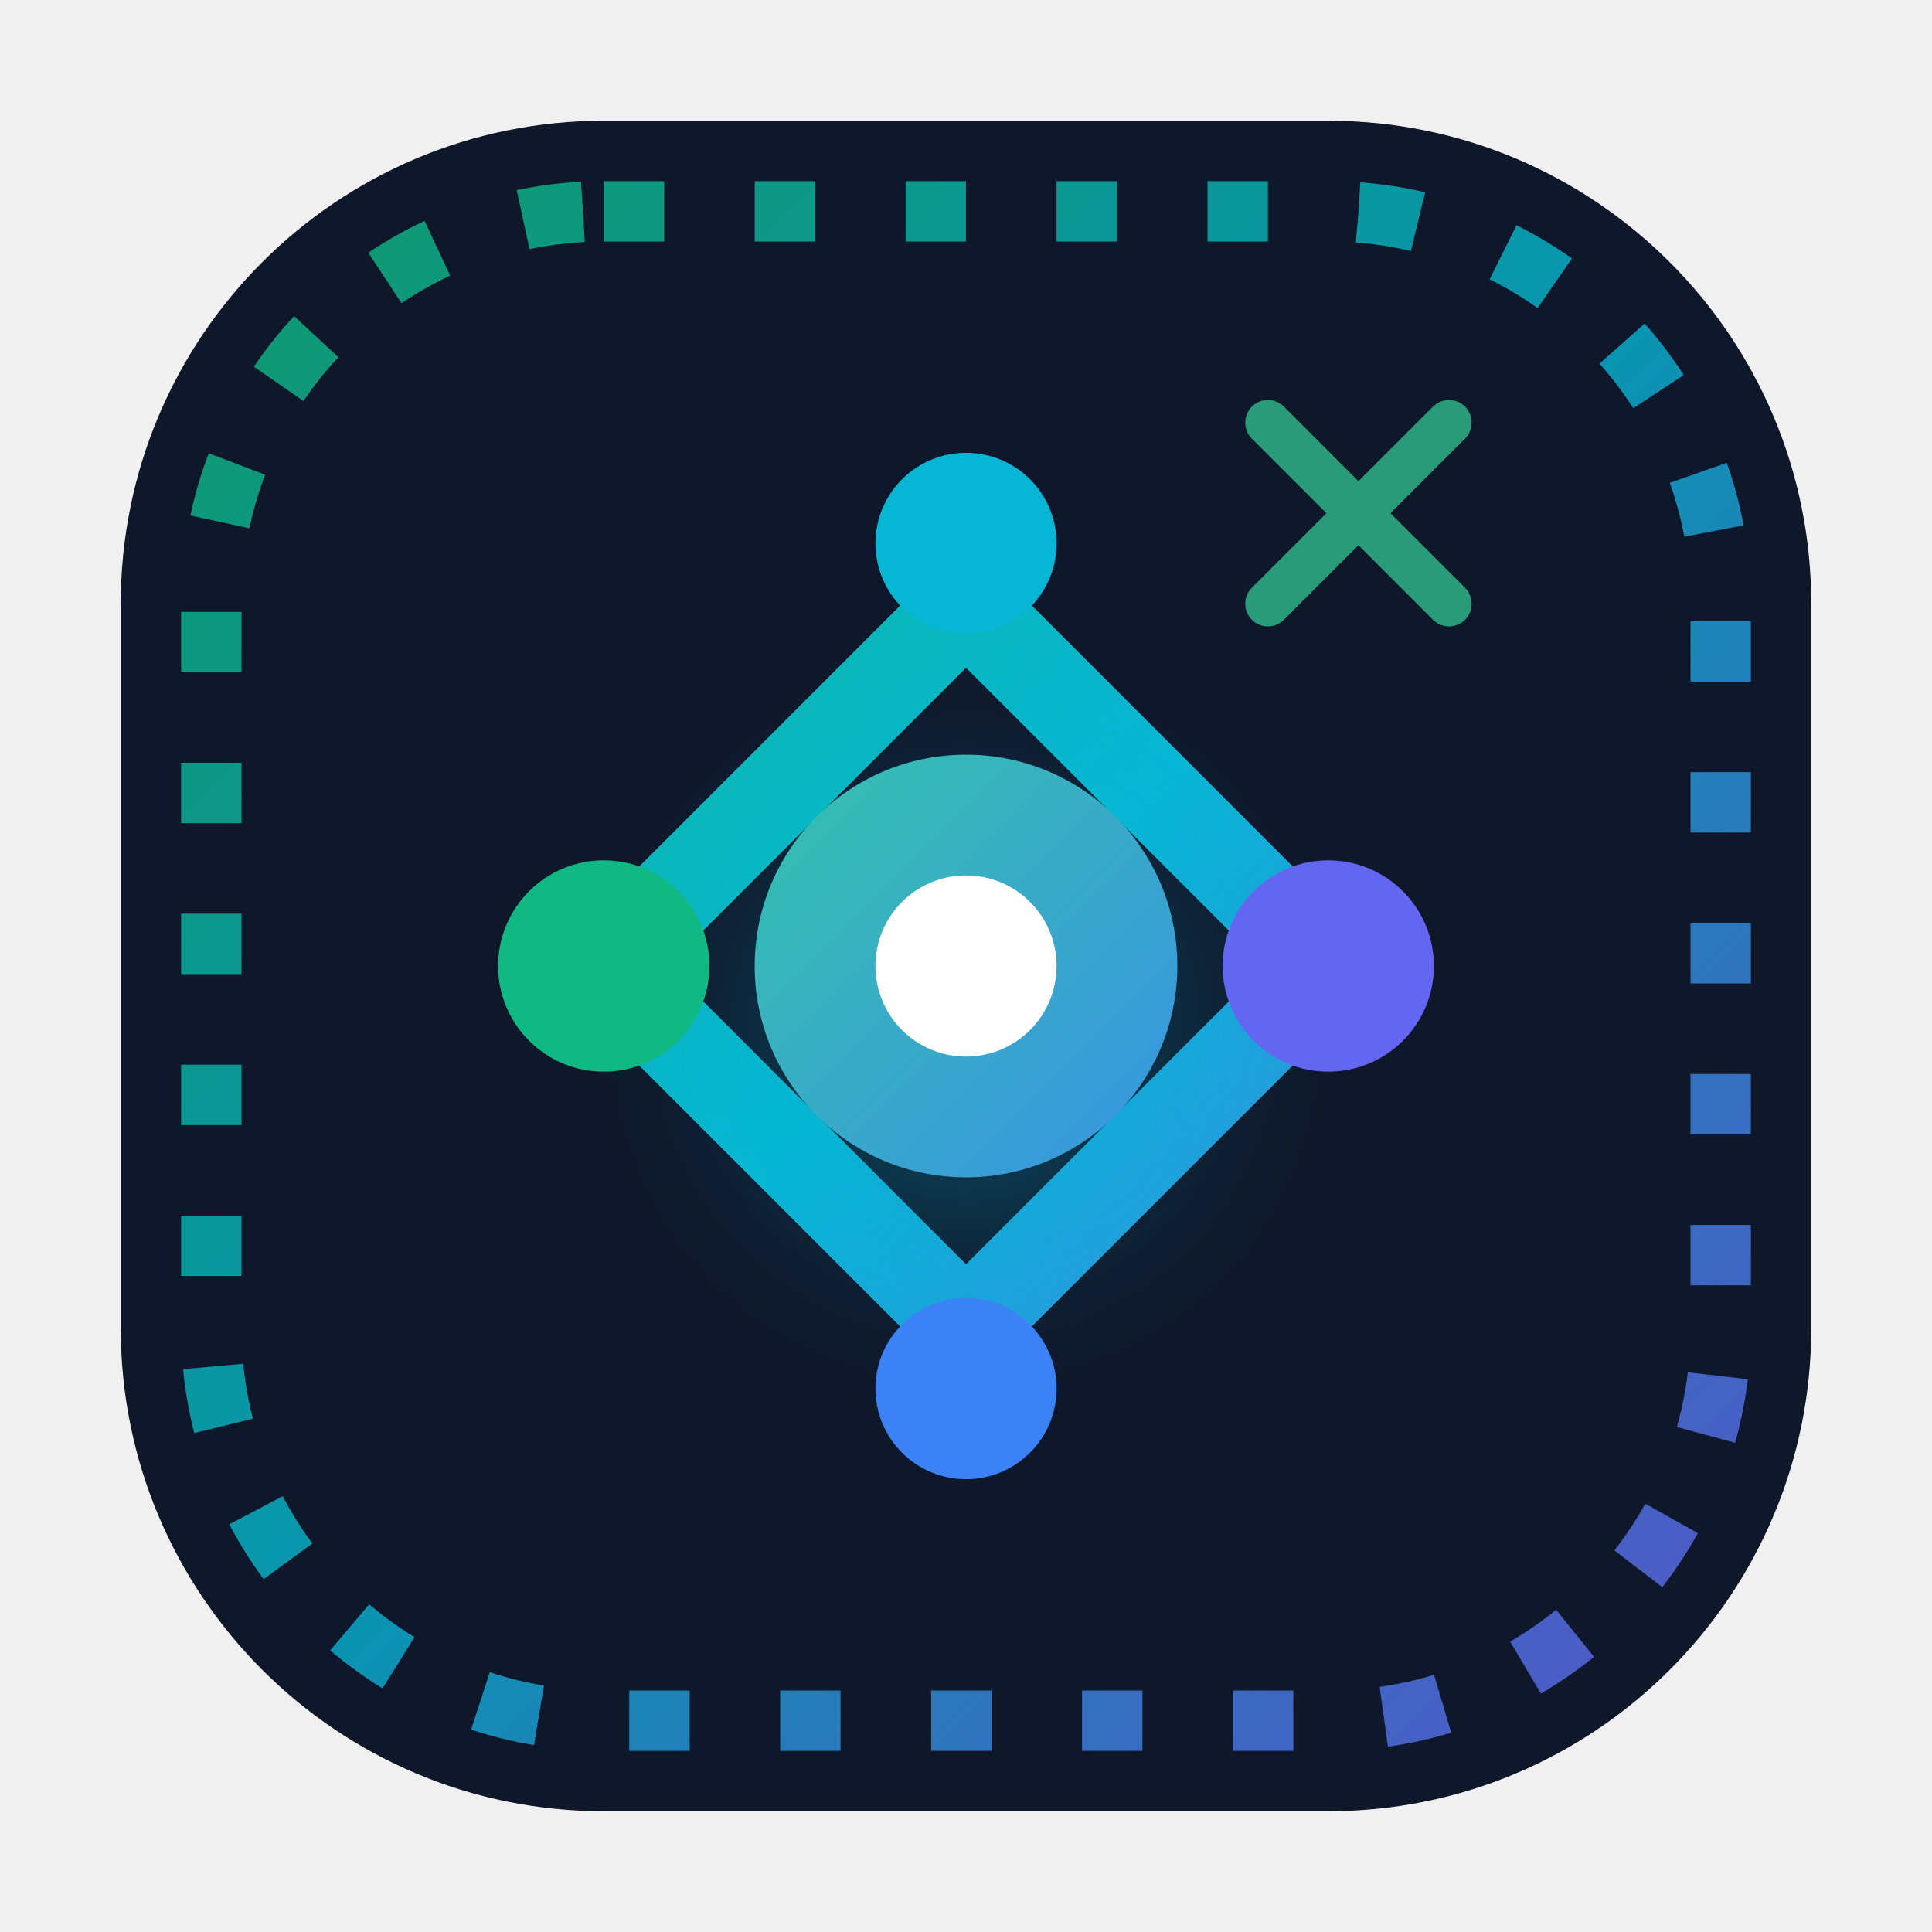
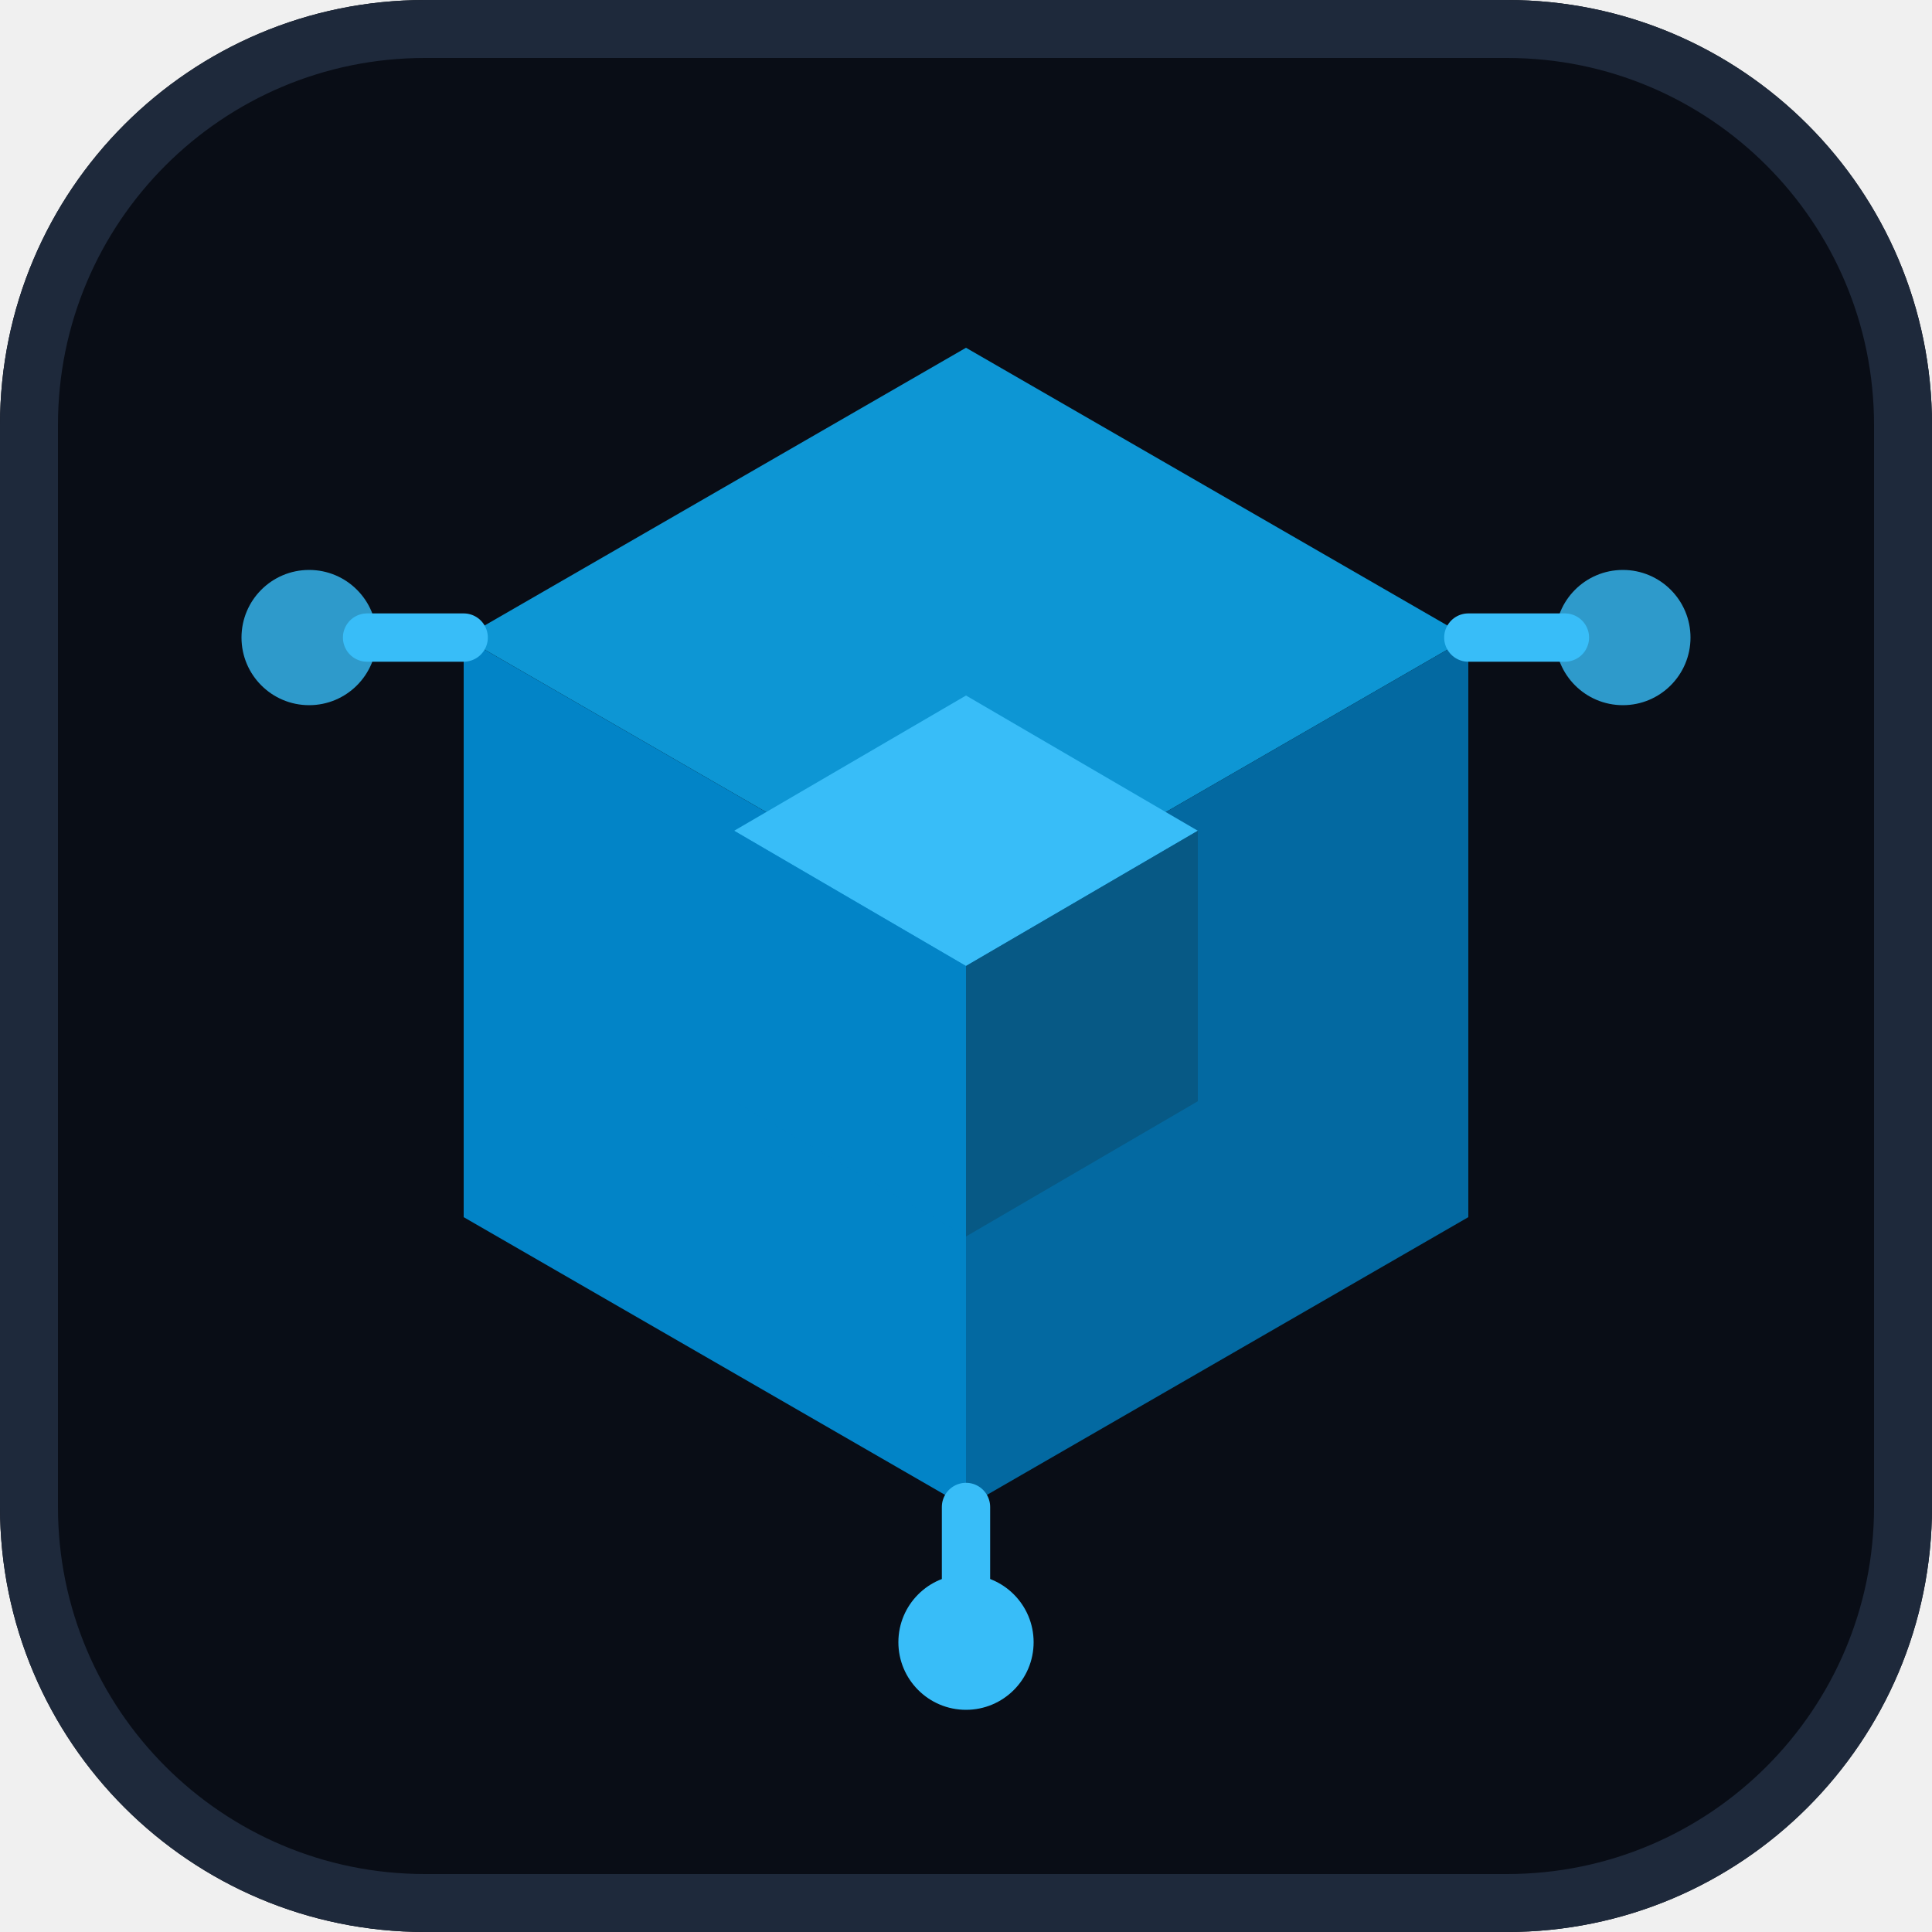
- <svg xmlns="http://www.w3.org/2000/svg" viewBox="0 0 64 64" fill="none">
-   <defs>
-     <linearGradient id="jevGlow" x1="8" y1="8" x2="56" y2="56" gradientUnits="userSpaceOnUse">
-       <stop offset="0%" stop-color="#10B981" />
-       <stop offset="50%" stop-color="#06B6D4" />
-       <stop offset="100%" stop-color="#6366F1" />
-     </linearGradient>
-     <linearGradient id="coreGlow" x1="20" y1="20" x2="44" y2="44" gradientUnits="userSpaceOnUse">
-       <stop offset="0%" stop-color="#34D399" />
-       <stop offset="100%" stop-color="#3B82F6" />
-     </linearGradient>
-     <filter id="shadow" x="0" y="0" width="64" height="64" filterUnits="userSpaceOnUse">
-       <feDropShadow dx="0" dy="2" stdDeviation="3" flood-color="#06B6D4" flood-opacity="0.3" />
-     </filter>
-   </defs>
-   <rect x="4" y="4" width="56" height="56" rx="16" fill="#0F172A" />
-   <rect x="7" y="7" width="50" height="50" rx="13" stroke="url(#jevGlow)" stroke-width="2" stroke-dasharray="2 3" opacity="0.8" />
-   <path d="M32 20 L20 32 L32 44" stroke="url(#jevGlow)" stroke-width="3" stroke-linecap="round" stroke-linejoin="round" />
-   <path d="M32 20 L44 32 L32 44" stroke="url(#jevGlow)" stroke-width="3" stroke-linecap="round" stroke-linejoin="round" />
-   <circle cx="32" cy="32" r="7" fill="url(#coreGlow)" filter="url(#shadow)" />
-   <circle cx="32" cy="32" r="3" fill="#FFFFFF" />
-   <circle cx="20" cy="32" r="3.5" fill="#10B981" />
-   <circle cx="44" cy="32" r="3.5" fill="#6366F1" />
-   <circle cx="32" cy="18" r="3" fill="#06B6D4" />
-   <circle cx="32" cy="46" r="3" fill="#3B82F6" />
-   <path d="M48 14 L42 20 M48 20 L42 14" stroke="#34D399" stroke-width="1.5" stroke-linecap="round" opacity="0.7" />
+ <svg xmlns="http://www.w3.org/2000/svg" viewBox="0 0 100 100" fill="none">
+   <rect width="100" height="100" rx="22" fill="#090D16" />
+   <rect x="1.5" y="1.5" width="97" height="97" rx="20.5" stroke="#1E293B" stroke-width="3" />
+   <path d="M50 18 L76 33 L50 48 L24 33 Z" fill="#0EA5E9" fill-opacity="0.9" />
+   <path d="M24 33 L50 48 L50 78 L24 63 Z" fill="#0284C7" />
+   <path d="M50 48 L76 33 L76 63 L50 78 Z" fill="#0369A1" />
+   <path d="M50 36 L62 43 L50 50 L38 43 Z" fill="#38BDF8" />
+   <path d="M38 43 L50 50 L50 64 L38 57 Z" fill="#0284C7" fill-opacity="0.6" />
+   <path d="M50 50 L62 43 L62 57 L50 64 Z" fill="#075985" />
+   <circle cx="50" cy="85" r="3.5" fill="#38BDF8" />
+   <circle cx="16" cy="33" r="3.5" fill="#38BDF8" fill-opacity="0.8" />
+   <circle cx="84" cy="33" r="3.5" fill="#38BDF8" fill-opacity="0.8" />
+   <path d="M50 78 L50 82" stroke="#38BDF8" stroke-width="2.5" stroke-linecap="round" />
+   <path d="M24 33 L19 33" stroke="#38BDF8" stroke-width="2.5" stroke-linecap="round" />
+   <path d="M76 33 L81 33" stroke="#38BDF8" stroke-width="2.5" stroke-linecap="round" />
</svg>
